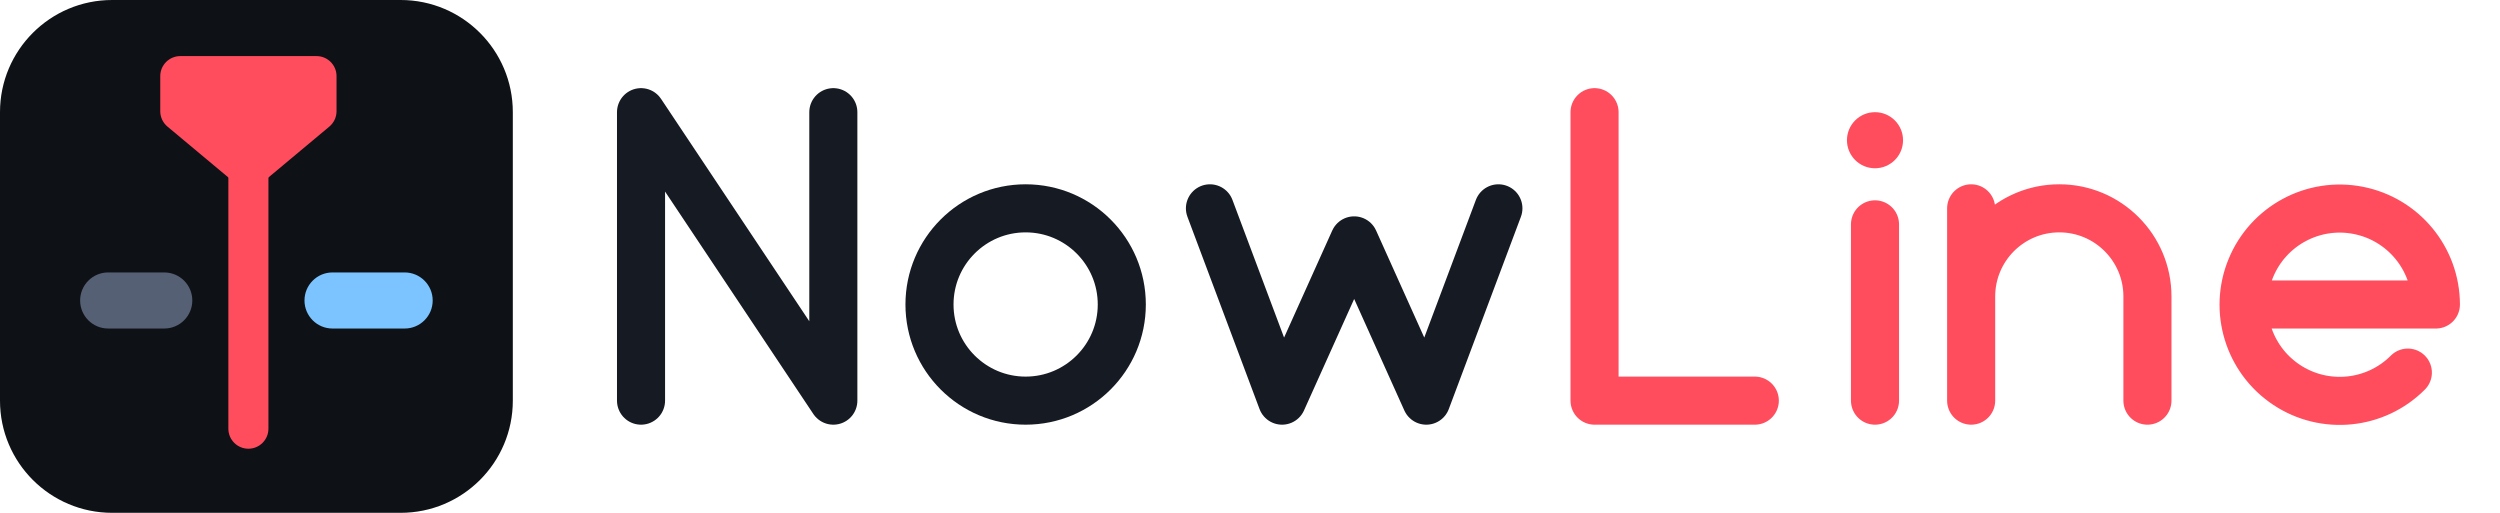
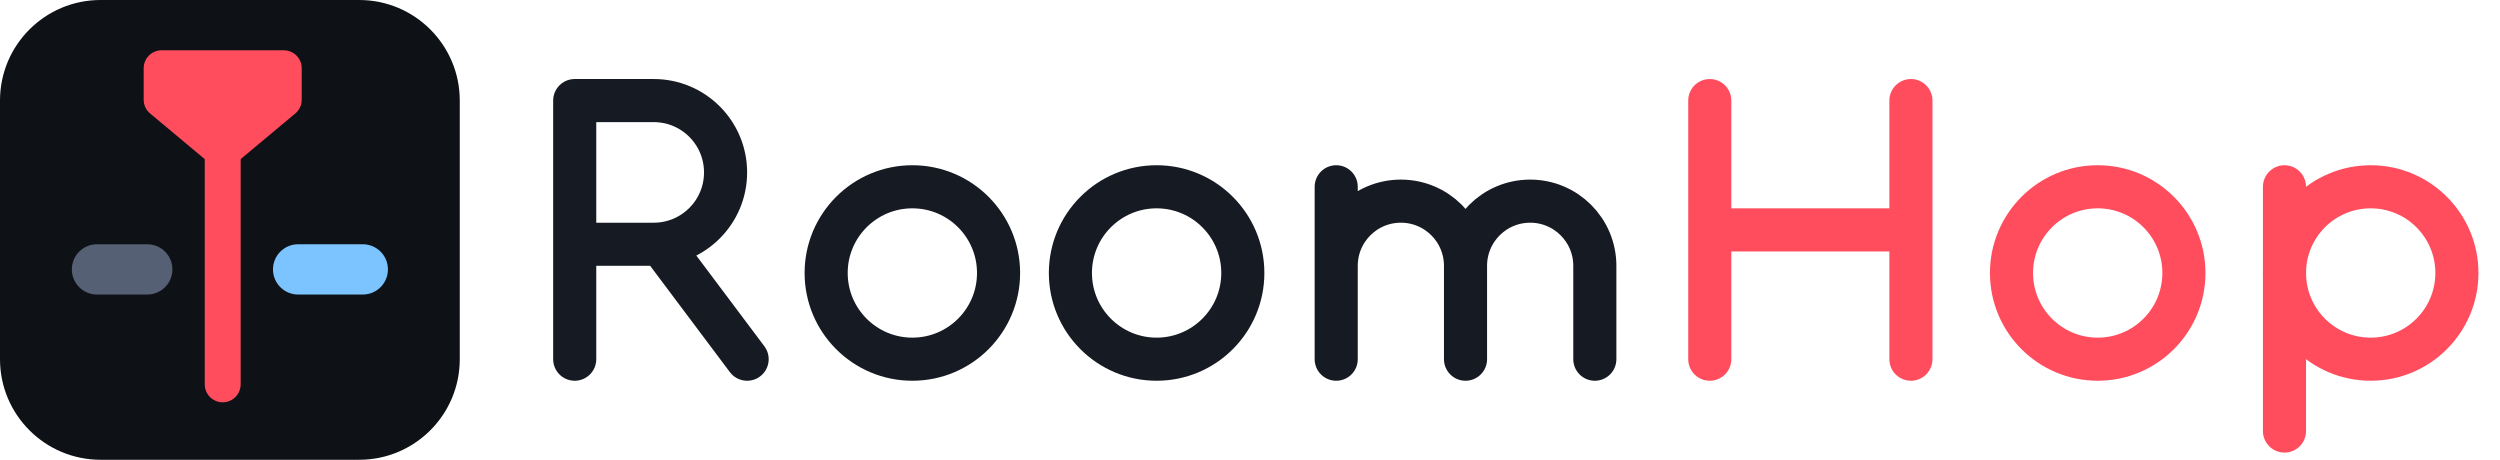
- <svg xmlns="http://www.w3.org/2000/svg" viewBox="0 0 312 64" width="312" height="64" role="img" aria-labelledby="t">
+ <svg xmlns="http://www.w3.org/2000/svg" viewBox="0 0 348 64" width="348" height="64" role="img" aria-labelledby="t">
  <rect width="64" height="64" rx="14" fill="#0e1116" />
  <rect x="10" y="34" width="14" height="7" rx="3.5" fill="#566074" />
  <rect x="38" y="34" width="16" height="7" rx="3.5" fill="#7cc4ff" />
  <rect x="28.5" y="18" width="5" height="38" rx="2.5" fill="#ff4d5e" />
  <path d="M22.5 7h17A2.5 2.5 0 0 1 42 9.5v4.4a2.5 2.5 0 0 1-.9 1.9l-8.5 7.1a2.5 2.5 0 0 1-3.2 0l-8.5-7.1a2.5 2.5 0 0 1-.9-1.9V9.5A2.5 2.5 0 0 1 22.5 7z" fill="#ff4d5e" />
  <g fill="none" stroke-width="6" stroke-linecap="round" stroke-linejoin="round" stroke="#161a22">
-     <path d="M80 50V14l24 36V14" />
-     <circle cx="128" cy="38" r="12" />
-     <path d="M151 26l9 24 9-20 9 20 9-24" />
+     <path d="M80 50V14h11a10 10 0 0 1 0 20H80M92 34l12 16M186 50V26m0 11a9 9 0 0 1 18 0v13m0-13a9 9 0 0 1 18 0v13" />
+     <circle cx="127" cy="38" r="12" />
+     <circle cx="161" cy="38" r="12" />
  </g>
  <g fill="none" stroke-width="6" stroke-linecap="round" stroke-linejoin="round" stroke="#ff4d5e">
-     <path d="M199 14v36h20M234 28v22M246 26v24m0-13a11 11 0 0 1 22 0v13M280 38h24a12 12 0 1 0-3.5 8.5" />
-     <circle cx="234" cy="17.5" r="3.5" stroke="none" fill="#ff4d5e" />
+     <path d="M238 14v36M266 14v36M238 32h28M318 26v34" />
+     <circle cx="292" cy="38" r="12" />
+     <circle cx="330" cy="38" r="12" />
  </g>
</svg>
